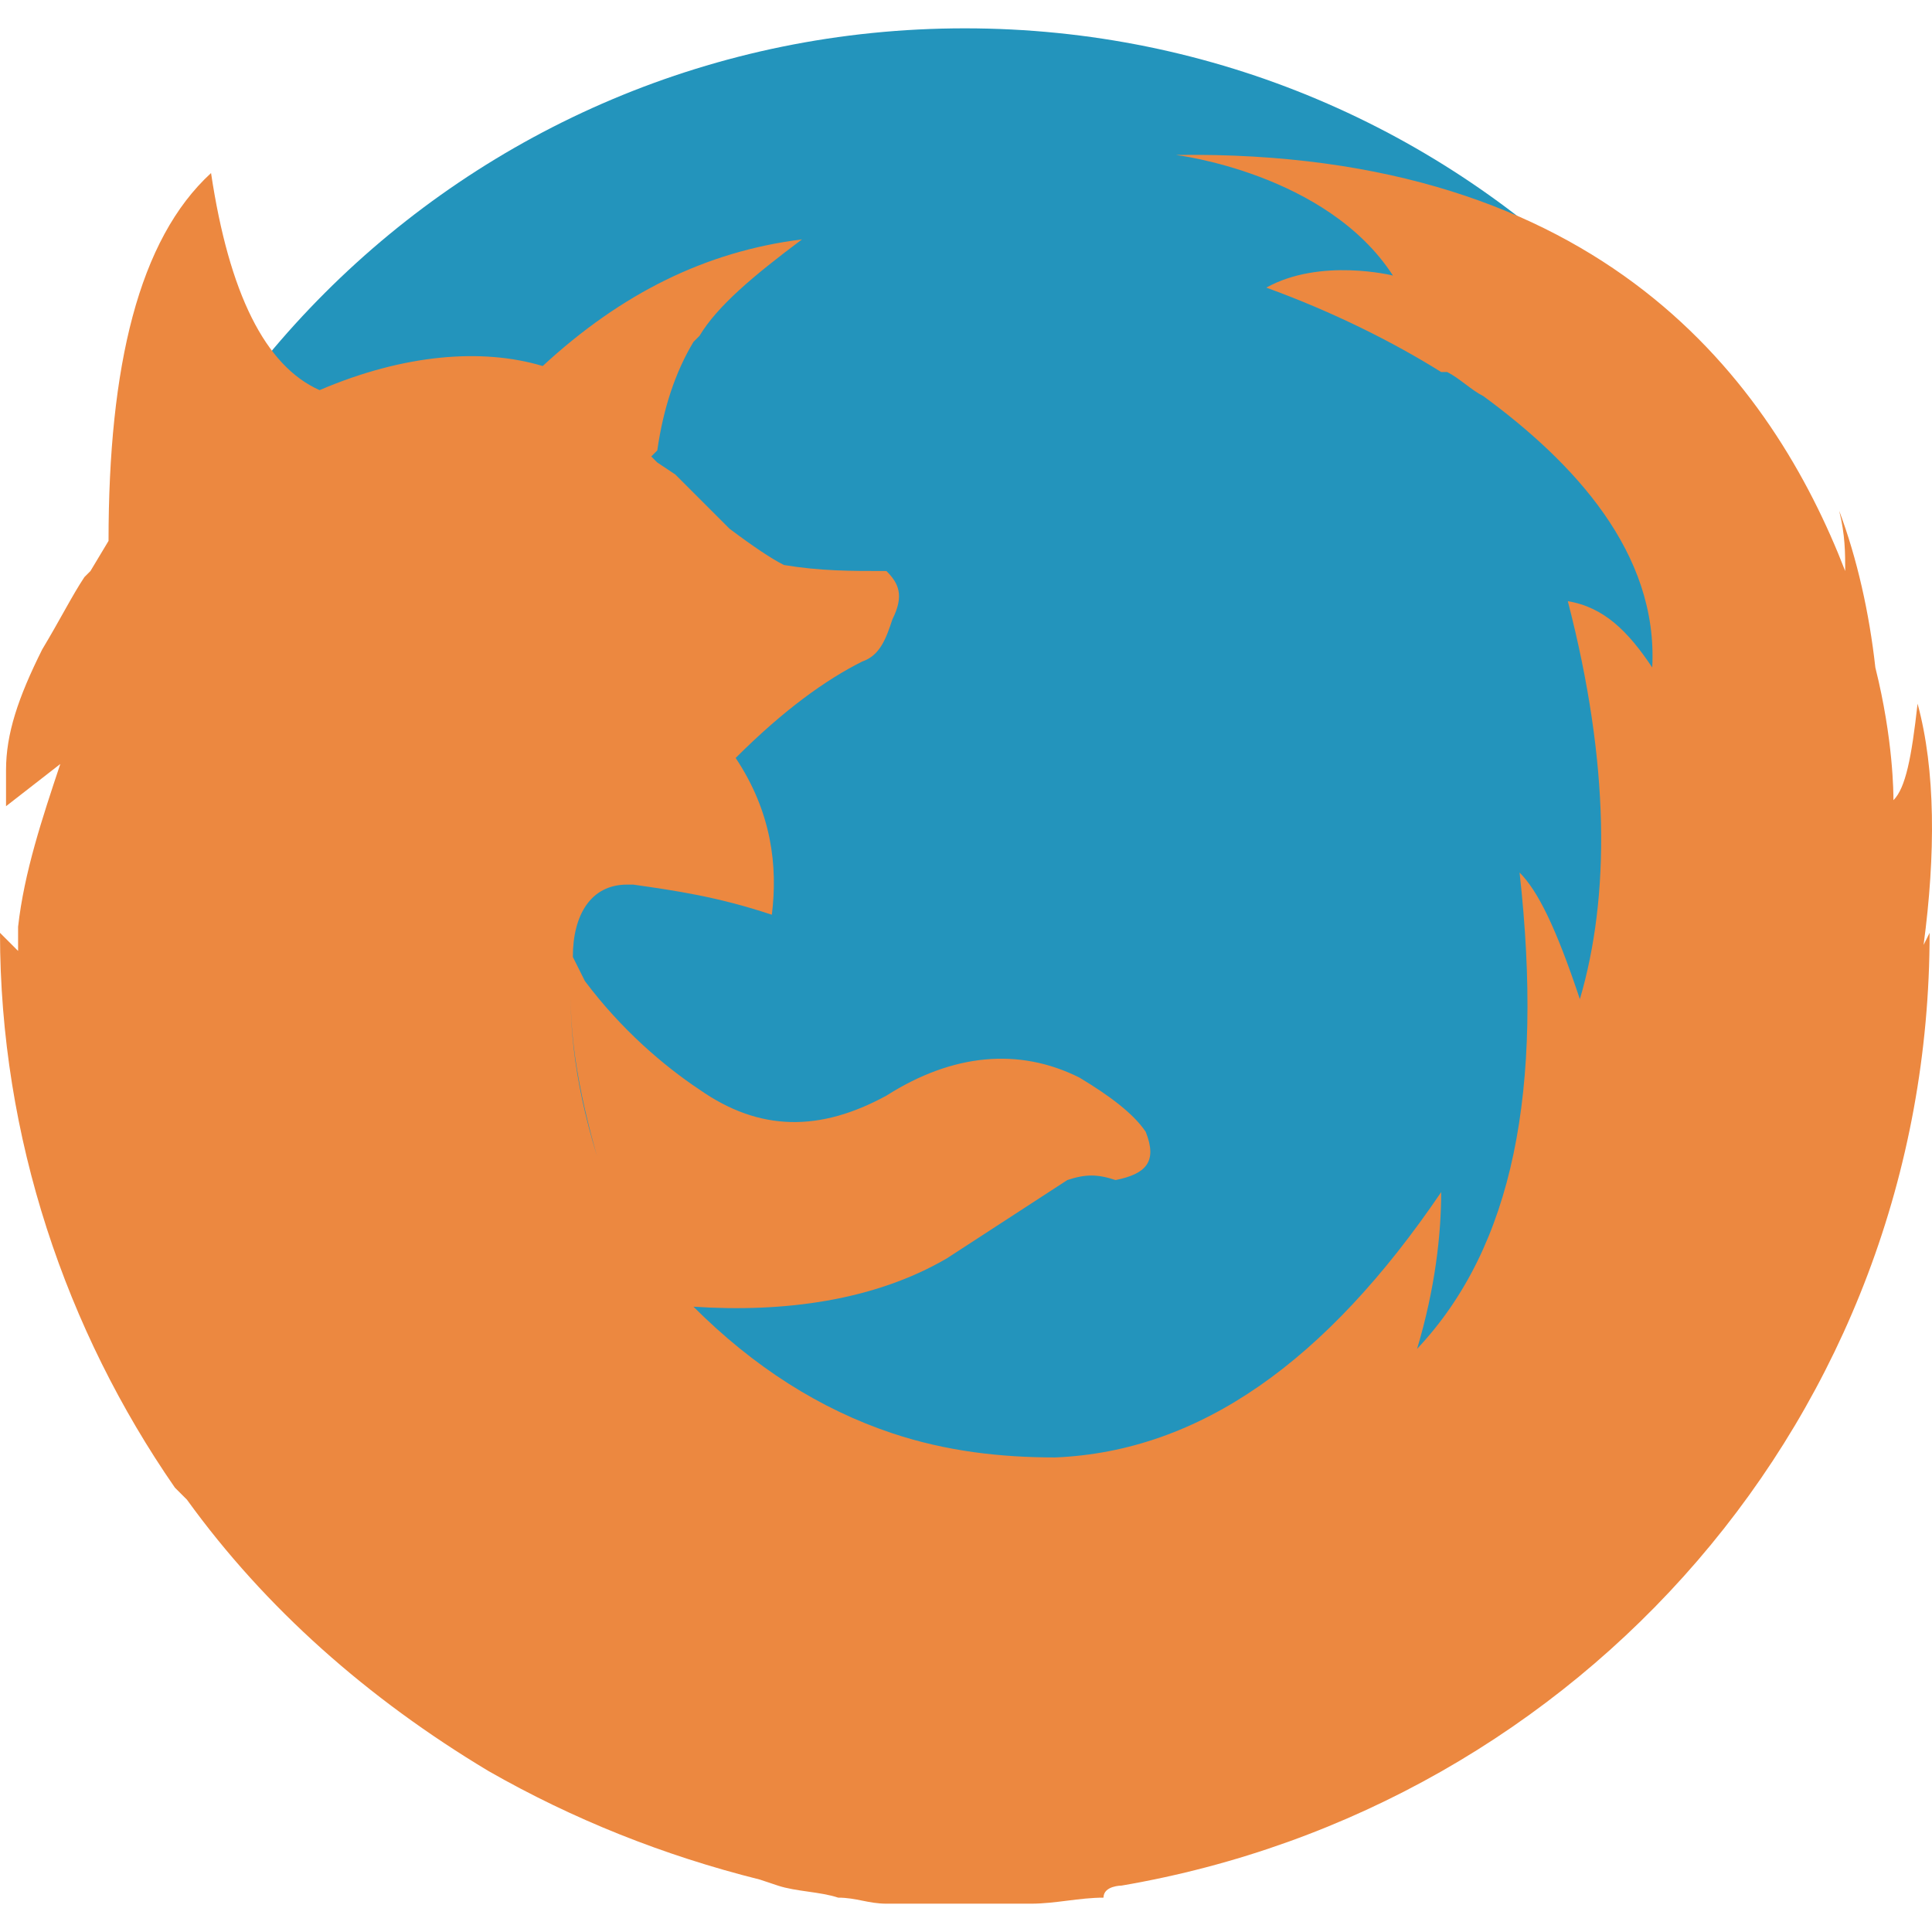
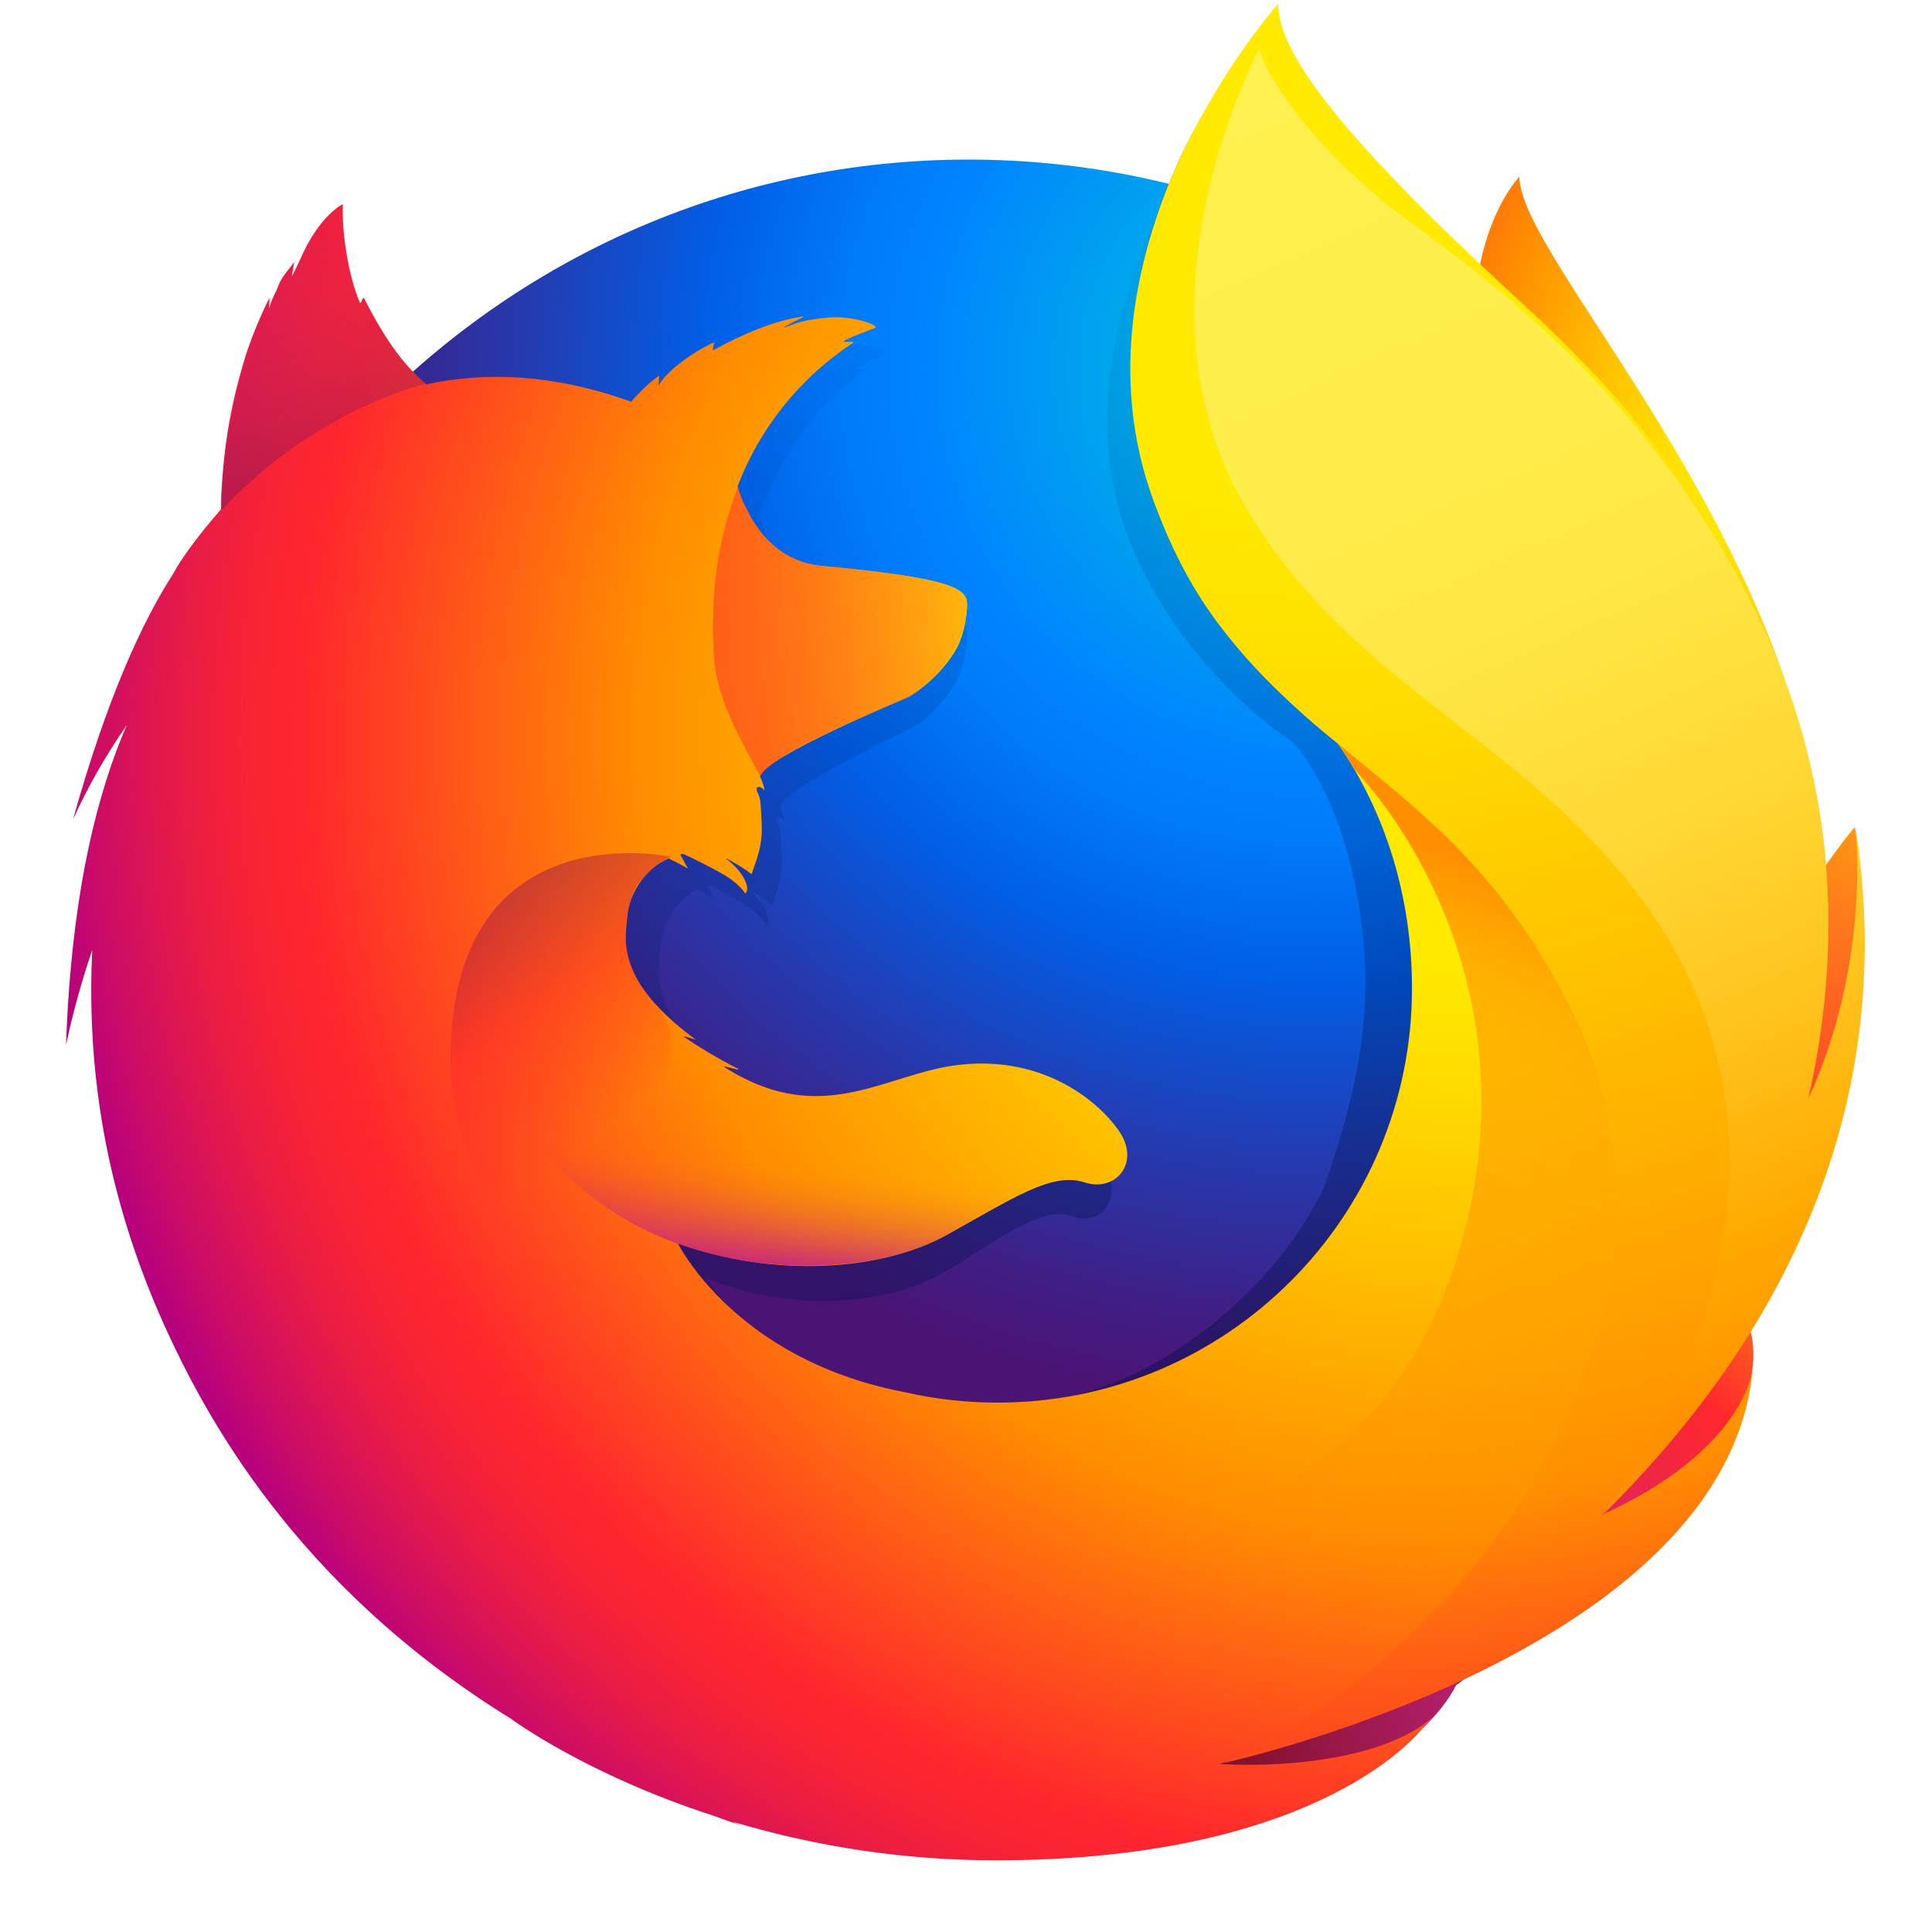
- <svg xmlns="http://www.w3.org/2000/svg" version="1.1" id="Layer_1" x="0px" y="0px" viewBox="0 0 291.678 291.678" style="enable-background:new 0 0 291.678 291.678;" xml:space="preserve">
+ <svg xmlns="http://www.w3.org/2000/svg" id="Firefox_-_Large" data-name="Firefox - Large" viewBox="0 0 1024 1024">
+   <defs>
+     <radialGradient id="radial-gradient" cx="-14480.522" cy="-8329.079" fx="-14509.281" r="450.875" gradientTransform="matrix(0.762, 0.034, -0.05, 1.12, 11560.893, 10069.103)" gradientUnits="userSpaceOnUse">
+       <stop offset="0.045" stop-color="#ffea00" />
+       <stop offset="0.12" stop-color="#ffde00" />
+       <stop offset="0.254" stop-color="#ffbf00" />
+       <stop offset="0.429" stop-color="#ff8e00" />
+       <stop offset="0.769" stop-color="#ff272d" />
+       <stop offset="0.872" stop-color="#e0255a" />
+       <stop offset="0.953" stop-color="#cc2477" />
+       <stop offset="1" stop-color="#c42482" />
+     </radialGradient>
+     <radialGradient id="radial-gradient-2" cx="-7529.669" cy="-7921.608" r="791.229" gradientTransform="translate(9921.963 9899.103) scale(1.225 1.225)" gradientUnits="userSpaceOnUse">
+       <stop offset="0" stop-color="#00ccda" />
+       <stop offset="0.22" stop-color="#0083ff" />
+       <stop offset="0.261" stop-color="#007af9" />
+       <stop offset="0.33" stop-color="#0060e8" />
+       <stop offset="0.333" stop-color="#005fe7" />
+       <stop offset="0.438" stop-color="#2639ad" />
+       <stop offset="0.522" stop-color="#401e84" />
+       <stop offset="0.566" stop-color="#4a1475" />
+     </radialGradient>
+     <linearGradient id="linear-gradient" x1="575.669" y1="731.188" x2="384.231" y2="104.96" gradientUnits="userSpaceOnUse">
+       <stop offset="0" stop-color="#000f43" stop-opacity="0.4" />
+       <stop offset="0.485" stop-color="#001962" stop-opacity="0.173" />
+       <stop offset="1" stop-color="#002079" stop-opacity="0" />
+     </linearGradient>
+     <radialGradient id="radial-gradient-3" cx="-8260.94" cy="-6516.556" r="266.886" gradientTransform="matrix(1.219, 0.123, -0.123, 1.219, 10296.265, 9597.23)" gradientUnits="userSpaceOnUse">
+       <stop offset="0.003" stop-color="#ffea00" />
+       <stop offset="0.497" stop-color="#ff272d" />
+       <stop offset="1" stop-color="#c42482" />
+     </radialGradient>
+     <radialGradient id="radial-gradient-4" cx="-8285.087" cy="-6772.468" r="445.678" gradientTransform="matrix(1.219, 0.123, -0.123, 1.219, 10296.265, 9597.23)" gradientUnits="userSpaceOnUse">
+       <stop offset="0.003" stop-color="#ffe900" />
+       <stop offset="0.157" stop-color="#ffaf0e" />
+       <stop offset="0.316" stop-color="#ff7a1b" />
+       <stop offset="0.472" stop-color="#ff4e26" />
+       <stop offset="0.621" stop-color="#ff2c2e" />
+       <stop offset="0.762" stop-color="#ff1434" />
+       <stop offset="0.892" stop-color="#ff0538" />
+       <stop offset="1" stop-color="#ff0039" />
+     </radialGradient>
+     <radialGradient id="radial-gradient-5" cx="-8222.051" cy="-6359.332" r="408.958" gradientTransform="matrix(1.219, 0.123, -0.123, 1.219, 10296.265, 9597.23)" gradientUnits="userSpaceOnUse">
+       <stop offset="0.003" stop-color="#ff272d" />
+       <stop offset="0.497" stop-color="#c42482" />
+       <stop offset="0.986" stop-color="#620700" />
+     </radialGradient>
+     <radialGradient id="radial-gradient-6" cx="750.189" cy="396.041" fx="778.167" fy="382.212" r="782.18" gradientUnits="userSpaceOnUse">
+       <stop offset="0.156" stop-color="#ffea00" />
+       <stop offset="0.231" stop-color="#ffde00" />
+       <stop offset="0.365" stop-color="#ffbf00" />
+       <stop offset="0.541" stop-color="#ff8e00" />
+       <stop offset="0.763" stop-color="#ff272d" />
+       <stop offset="0.796" stop-color="#f92433" />
+       <stop offset="0.841" stop-color="#e91c45" />
+       <stop offset="0.893" stop-color="#cf0e62" />
+       <stop offset="0.935" stop-color="#b5007f" />
+     </radialGradient>
+     <radialGradient id="radial-gradient-7" cx="691.339" cy="3.289" r="923.615" gradientUnits="userSpaceOnUse">
+       <stop offset="0.279" stop-color="#ffea00" />
+       <stop offset="0.402" stop-color="#fd0" />
+       <stop offset="0.63" stop-color="#ffba00" />
+       <stop offset="0.856" stop-color="#ff9100" />
+       <stop offset="0.933" stop-color="#ff6711" />
+       <stop offset="0.994" stop-color="#ff4a1d" />
+     </radialGradient>
+     <linearGradient id="linear-gradient-2" x1="-8944.65" y1="-6677.742" x2="-8660.289" y2="-6750.226" gradientTransform="matrix(1.219, 0.123, -0.123, 1.219, 10296.265, 9597.23)" gradientUnits="userSpaceOnUse">
+       <stop offset="0" stop-color="#c42482" stop-opacity="0.5" />
+       <stop offset="0.474" stop-color="#ff272d" stop-opacity="0.5" />
+       <stop offset="0.486" stop-color="#ff2c2c" stop-opacity="0.513" />
+       <stop offset="0.675" stop-color="#ff7a1a" stop-opacity="0.72" />
+       <stop offset="0.829" stop-color="#ffb20d" stop-opacity="0.871" />
+       <stop offset="0.942" stop-color="#ffd605" stop-opacity="0.964" />
+       <stop offset="1" stop-color="#ffe302" />
+     </linearGradient>
+     <linearGradient id="linear-gradient-3" x1="245.347" y1="-1082.012" x2="190.775" y2="-1221.859" gradientTransform="matrix(0.995, 0.1, -0.1, 0.995, -173.696, 1313.941)" gradientUnits="userSpaceOnUse">
+       <stop offset="0" stop-color="#891551" stop-opacity="0.6" />
+       <stop offset="1" stop-color="#c42482" stop-opacity="0" />
+     </linearGradient>
+     <linearGradient id="linear-gradient-4" x1="22.04" y1="718.827" x2="116.148" y2="825.714" gradientTransform="matrix(0.995, 0.1, -0.1, 0.995, 305.439, -246.471)" gradientUnits="userSpaceOnUse">
+       <stop offset="0.005" stop-color="#891551" stop-opacity="0.5" />
+       <stop offset="0.484" stop-color="#ff272d" stop-opacity="0.5" />
+       <stop offset="1" stop-color="#ff272d" stop-opacity="0" />
+     </linearGradient>
+     <linearGradient id="linear-gradient-5" x1="200.104" y1="904.616" x2="200.171" y2="829.835" gradientTransform="matrix(0.995, 0.1, -0.1, 0.995, 305.439, -246.471)" gradientUnits="userSpaceOnUse">
+       <stop offset="0" stop-color="#c42482" />
+       <stop offset="0.083" stop-color="#c42482" stop-opacity="0.81" />
+       <stop offset="0.206" stop-color="#c42482" stop-opacity="0.565" />
+       <stop offset="0.328" stop-color="#c42482" stop-opacity="0.362" />
+       <stop offset="0.447" stop-color="#c42482" stop-opacity="0.204" />
+       <stop offset="0.562" stop-color="#c42482" stop-opacity="0.091" />
+       <stop offset="0.673" stop-color="#c42482" stop-opacity="0.023" />
+       <stop offset="0.773" stop-color="#c42482" stop-opacity="0" />
+     </linearGradient>
+     <linearGradient id="linear-gradient-6" x1="655.531" y1="38.12" x2="961.187" y2="721.615" gradientUnits="userSpaceOnUse">
+       <stop offset="0" stop-color="#fff14f" />
+       <stop offset="0.268" stop-color="#ffee4c" />
+       <stop offset="0.452" stop-color="#ffe643" />
+       <stop offset="0.612" stop-color="#ffd834" />
+       <stop offset="0.757" stop-color="#ffc41e" />
+       <stop offset="0.892" stop-color="#ffab02" />
+       <stop offset="0.902" stop-color="#ffa900" />
+       <stop offset="0.949" stop-color="#ffa000" />
+       <stop offset="1" stop-color="#ff9100" />
+     </linearGradient>
+     <linearGradient id="linear-gradient-7" x1="715.885" y1="431.21" x2="571.098" y2="819.96" gradientUnits="userSpaceOnUse">
+       <stop offset="0" stop-color="#ff8e00" />
+       <stop offset="0.04" stop-color="#ff8e00" stop-opacity="0.858" />
+       <stop offset="0.084" stop-color="#ff8e00" stop-opacity="0.729" />
+       <stop offset="0.13" stop-color="#ff8e00" stop-opacity="0.628" />
+       <stop offset="0.178" stop-color="#ff8e00" stop-opacity="0.557" />
+       <stop offset="0.227" stop-color="#ff8e00" stop-opacity="0.514" />
+       <stop offset="0.282" stop-color="#ff8e00" stop-opacity="0.5" />
+       <stop offset="0.389" stop-color="#ff8e00" stop-opacity="0.478" />
+       <stop offset="0.524" stop-color="#ff8e00" stop-opacity="0.416" />
+       <stop offset="0.676" stop-color="#ff8e00" stop-opacity="0.314" />
+       <stop offset="0.838" stop-color="#ff8e00" stop-opacity="0.172" />
+       <stop offset="1" stop-color="#ff8e00" stop-opacity="0" />
+     </linearGradient>
+   </defs>
  <g>
-     <g>
-       <path style="fill:#2394BC;" d="M145.66,4.277c75.561,0,136.556,60.995,136.556,136.556S221.22,277.389,145.66,277.389    S9.104,216.394,9.104,140.833S70.099,4.277,145.66,4.277z" />
-       <path style="fill:#EC8840;" d="M169.329,284.671c69.188-11.835,121.99-71.009,121.99-143.839l-0.91,1.821    c1.821-13.656,1.821-26.401-0.91-36.415c-0.91,8.193-1.821,12.745-3.642,14.566c0-0.91,0-9.104-2.731-20.028    c-0.91-8.193-2.731-16.387-5.462-23.67c0.91,3.641,0.91,6.373,0.91,9.104c-10.924-28.222-36.415-63.726-101.051-62.816    c0,0,22.759,2.731,32.773,18.207c0,0-10.924-2.731-19.118,1.821c10.014,3.641,19.118,8.193,26.401,12.745h0.91    c1.821,0.91,3.641,2.731,5.462,3.641c13.656,10.014,26.401,23.67,25.49,40.967c-3.641-5.462-7.283-9.104-12.745-10.014    c6.373,24.58,6.373,44.608,1.821,60.085c-3.641-10.924-6.373-16.387-9.104-19.118c3.641,32.773-0.91,56.443-15.476,71.919    c2.731-9.104,3.641-17.297,3.641-23.67c-17.297,25.49-36.415,39.146-58.264,40.056c-8.193,0-16.387-0.91-24.58-3.641    c-10.924-3.641-20.939-10.014-30.042-19.118c13.656,0.91,27.311-0.91,38.236-7.283l18.207-11.835l0,0    c2.731-0.91,4.552-0.91,7.283,0c4.552-0.91,6.373-2.731,4.552-7.283c-1.821-2.731-5.462-5.462-10.014-8.193    c-9.104-4.552-19.118-3.641-29.132,2.731c-10.014,5.462-19.118,5.462-28.222-0.91c-5.462-3.641-11.835-9.104-17.297-16.387    l-1.821-3.641c-0.91,8.193,0,17.297,3.641,30.042l0,0l0,0c-3.641-11.835-4.552-21.849-3.641-30.042l0,0    c0-6.373,2.731-10.924,8.193-10.924h-1.821h2.731c6.373,0.91,12.745,1.821,20.939,4.552c0.91-7.283,0-15.476-5.462-23.67l0,0    c7.283-7.283,13.656-11.835,19.118-14.566c2.731-0.91,3.641-3.641,4.552-6.373l0,0l0,0l0,0c1.821-3.641,0.91-5.462-0.91-7.283    c-5.462,0-10.014,0-15.476-0.91l0,0c-1.821-0.91-4.552-2.731-8.193-5.462l-8.193-8.193l-2.731-1.821l0,0l0,0l0,0l-0.91-0.91    l0.91-0.91c0.91-6.373,2.731-11.835,5.462-16.387l0.91-0.91c2.731-4.552,8.193-9.104,15.476-14.566    c-14.566,1.821-27.311,8.193-39.146,19.118c-9.104-2.731-20.939-1.821-33.684,3.641l-1.821,0.91l0,0l1.821-0.91l0,0    c-8.193-3.641-13.656-14.566-16.387-32.773C20.939,36.14,16.387,55.258,16.387,81.659l-2.731,4.552l-0.91,0.91l0,0l0,0l0,0    c-1.821,2.731-3.641,6.373-6.373,10.924c-3.641,7.283-5.462,12.745-5.462,18.207l0,0l0,0v1.821l0,0c0,0.91,0,2.731,0,3.641    l8.193-6.373c-2.731,8.193-5.462,16.387-6.373,24.58v3.641L0,140.833c0,30.953,10.014,60.085,26.401,83.754l0.91,0.91l0.91,0.91    c11.835,16.387,27.311,30.042,45.519,40.967c12.745,7.283,26.401,12.745,40.967,16.387l2.731,0.91    c2.731,0.91,6.373,0.91,9.104,1.821c2.731,0,4.552,0.91,7.283,0.91h2.731h4.552h4.552h3.641h6.373c3.641,0,7.283-0.91,10.924-0.91    C166.598,284.671,169.329,284.671,169.329,284.671z M261.277,107.149v0.91V107.149L261.277,107.149z" />
-     </g>
+     <path d="M805.285,93.558c-23.947,27.884-35.1,90.639-10.818,154.256s61.5,49.8,84.7,114.673c30.623,85.6,16.369,200.589,16.369,200.589s36.814,106.609,62.468-6.633C1014.787,343.74,805.285,145.937,805.285,93.558Z" style="fill: url(#radial-gradient)" />
+     <path id="_Path_" data-name="&lt;Path&gt;" d="M513.072,976.638c245.236,0,443.9-199.739,443.9-446.028S758.308,84.583,513.31,84.583,69.65,284.322,69.65,530.61C69.175,777.137,268.073,976.638,513.072,976.638Z" style="fill: url(#radial-gradient-2)" />
+     <path d="M845.675,805.636a246.888,246.888,0,0,1-30.123,18.183,704,704,0,0,0,38.3-62.961c9.46-10.47,18.126-20.648,25.188-31.653,3.437-5.407,7.313-12.079,11.416-19.819,24.921-44.9,52.4-117.563,53.179-192.2l0-.18c.018-1.837.029-3.675.014-5.515a257.6,257.6,0,0,0-5.712-55.748c.2,1.431.376,2.861.556,4.291-.221-1.1-.407-2.212-.644-3.314.366,2.034.66,4,.976,5.983,5.094,43.217,1.466,85.372-16.682,116.45-.286.454-.58.879-.869,1.323,9.41-47.234,12.558-99.387,2.088-151.6,0,0-4.187-25.383-35.376-102.441-17.952-44.353-49.833-80.716-78-107.207-24.69-30.546-47.114-51.045-59.475-64.06-25.821-27.189-36.643-47.569-41.087-60.867-3.853-1.932-53.135-49.807-57.05-51.631-21.511,33.352-89.162,137.675-56.981,235.146,14.584,44.172,51.467,90.017,90.067,115.736,1.695,1.936,22.969,25.042,33.086,77.157C728.992,524.551,723.5,566.564,702,628.692c-25.286,54.505-90.067,108.388-150.724,113.9C421.6,754.373,374.127,677.484,374.127,677.484c46.336,18.525,97.568,14.65,128.724-4.556,31.4-19.425,50.394-33.827,65.81-28.148,15.2,5.653,27.3-10.756,16.442-27.767a78.5,78.5,0,0,0-79.4-34.573c-31.433,5.109-60.226,30.009-101.412,5.894a85.528,85.528,0,0,1-7.729-5.062c-2.715-1.785,8.826,2.717,6.133.688-8.015-4.354-22.2-13.842-25.88-17.217-.613-.562,6.219,2.179,5.606,1.616-38.51-31.712-33.7-53.134-32.49-66.57.969-10.749,7.964-24.523,19.751-30.11,5.693,3.107,9.24,5.479,9.24,5.479s-2.428-4.961-3.741-7.576c.46-.2.9-.147,1.358-.342,4.664,2.251,14.977,8.1,20.407,11.667,7.072,4.988,9.326,9.436,9.326,9.436s1.862-1.025.485-5.375c-.5-1.784-2.647-7.453-9.652-13.174l.438.049a81.2,81.2,0,0,1,11.867,8.241c1.975-7.181,5.527-14.679,4.746-28.092-.477-9.431-.257-11.873-1.919-15.515-1.488-3.128.834-4.348,3.418-1.1a32.826,32.826,0,0,0-2.208-7.4l.022-.244c3.225-11.236,68.248-40.461,72.981-43.877a67.355,67.355,0,0,0,19.132-20.8c3.617-5.763,6.337-13.848,7-26.112.355-8.844-3.759-14.734-69.507-21.618-17.981-1.771-28.531-14.8-34.526-26.823-1.094-2.59-2.209-4.937-3.325-7.282a58,58,0,0,1-2.558-8.431c10.749-30.873,28.81-56.977,55.367-76.7,1.447-1.318-5.782.338-4.336-.98,1.687-1.538,12.706-5.977,14.787-6.977,2.542-1.2-10.882-6.9-22.732-5.512-12.069,1.36-14.632,2.8-21.073,5.531,2.673-2.661,11.173-6.149,9.18-6.126-13.011,1.995-29.179,9.558-43,18.124a10.731,10.731,0,0,1,.835-4.348c-6.441,2.732-22.26,13.788-26.865,23.142a44.329,44.329,0,0,0,.266-5.4A84.483,84.483,0,0,0,351.9,227.362l-.241.219c-37.358-15.05-70.233-16.024-98.053-9.276-6.086-6.112-9.059-1.644-22.907-32.069-.941-1.832.722,1.809,0,0-2.278-5.9,1.389,7.872,0,0-23.284,18.372-53.92,39.193-68.626,53.89-.182.586,17.156-4.9,0,0-6.008,1.716-5.6,5.281-6.513,37.5-.22,2.443-.025,5.179-.223,7.378-11.748,14.968-19.749,27.643-22.775,34.211-15.193,26.18-31.926,66.992-48.146,131.551A334.364,334.364,0,0,1,110.2,400.365c-13.488,34.267-26.527,88.078-29.134,170.945a483.614,483.614,0,0,1,12.533-50.66,473.038,473.038,0,0,0,34.74,201.061c9.329,22.821,24.76,57.455,51.029,95.4,82.533,86.839,198.945,140.9,327.852,140.9C641.792,958.012,762.635,899.133,845.675,805.636Z" style="fill: url(#linear-gradient)" />
+     <path d="M746.1,868.708c162.87-18.86,234.969-186.7,142.381-190-83.633-2.673-219.527,198.9-142.381,190Z" style="fill: url(#radial-gradient-3)" />
+     <path d="M900.207,644.424c112.056-65.214,82.839-206.08,82.839-206.08S939.8,488.582,910.421,568.664C881.4,647.963,832.837,683.812,900.207,644.424Z" style="fill: url(#radial-gradient-4)" />
+     <path d="M544.474,952.062c156.227,49.851,290.5-73.22,207.733-114.32C676.956,800.676,470.324,928.49,544.474,952.062Z" style="fill: url(#radial-gradient-5)" />
+     <path d="M911.849,704.234c3.8-5.363,8.94-22.535,13.48-30.211C952.911,629.5,953.106,594,953.106,593.187c16.659-83.219,15.148-117.2,4.9-180.043-8.251-50.6-44.322-123.092-75.57-158-32.2-35.965-9.514-24.247-40.692-50.518-27.327-30.293-53.823-60.291-68.253-72.355C669.215,45.094,671.571,26.577,673.579,23.42c-.339.371-.837.922-1.472,1.643C670.872,20.14,670,16,670,16s-57,57-69,152c-7.834,62.021,15.383,126.676,49,168a381.367,381.367,0,0,0,59,58l0-.026c25.4,36.477,39.38,81.489,39.38,129.909,0,121.244-98.341,219.531-219.652,219.531a220.455,220.455,0,0,1-49.134-5.519c-57.236-10.908-90.288-39.781-106.772-59.382-9.447-11.234-13.464-19.423-13.464-19.423,51.283,18.371,107.986,14.528,142.468-4.518,34.749-19.265,55.774-33.546,72.837-27.915,16.82,5.606,30.211-10.667,18.2-27.536-11.771-16.845-42.4-40.97-87.878-34.286-34.789,5.067-66.657,29.76-112.24,5.845a96.313,96.313,0,0,1-8.554-5.02c-3.005-1.771,9.768,2.695,6.787.682-8.87-4.318-24.573-13.728-28.643-17.074-.679-.557,6.883,2.161,6.2,1.6-42.621-31.449-37.3-52.693-35.959-66.018,1.073-10.66,8.814-24.32,21.859-29.86,6.3,3.081,10.226,5.433,10.226,5.433s-2.688-4.92-4.141-7.513c.509-.194.994-.145,1.5-.339,5.162,2.232,16.576,8.029,22.586,11.57,7.827,4.947,10.322,9.358,10.322,9.358s2.061-1.016.536-5.33c-.557-1.769-2.929-7.391-10.682-13.065l.485.049a90.851,90.851,0,0,1,13.134,8.173c2.186-7.121,6.118-14.557,5.253-27.859-.528-9.352-.284-11.775-2.124-15.386-1.647-3.1.924-4.312,3.782-1.088a30.038,30.038,0,0,0-2.444-7.343l.025-.242c3.57-11.143,75.535-40.125,80.773-43.513a70.31,70.31,0,0,0,21.175-20.63c4-5.715,7.014-13.733,7.748-25.895.246-5.48-1.441-9.817-20.5-13.965-11.439-2.49-29.136-4.913-56.433-7.474-19.9-1.756-31.577-14.676-38.212-26.6-1.211-2.569-2.445-4.9-3.68-7.222a53.108,53.108,0,0,1-2.831-8.36,158.47,158.47,0,0,1,61.279-76.063c1.6-1.308-6.4.335-4.8-.972,1.868-1.525,14.063-5.927,16.367-6.919,2.813-1.186-12.044-6.84-25.159-5.466-13.357,1.349-16.194,2.776-23.323,5.486,2.959-2.639,12.366-6.1,10.161-6.075-14.4,1.978-32.3,9.479-47.6,17.973a9.676,9.676,0,0,1,.924-4.312c-7.129,2.709-24.637,13.674-29.734,22.95a39.488,39.488,0,0,0,.294-5.354,88.678,88.678,0,0,0-14.6,13.7l-.267.218c-41.347-14.925-77.732-15.891-108.522-9.2-6.736-6.061-17.566-15.226-32.892-45.4-1.041-1.817-1.6,3.755-2.4,1.961-5.955-13.813-9.553-36.444-8.962-52.046,0,0-12.318,5.614-22.513,29.06-1.893,4.215-3.107,6.54-4.32,8.865-.558.678,1.265-7.7.974-7.244-1.772,3-6.356,7.192-8.371,12.618-1.384,4.021-3.325,6.273-4.564,11.288l-.291.46c-.1-1.478.367-6.081.027-5.137a236.1,236.1,0,0,0-12.308,29.841c-5.489,18.046-11.879,42.61-12.892,74.565-.244,2.423-.027,5.136-.247,7.317-13,14.844-21.858,27.413-25.207,33.928C75.18,329.762,56.66,370.236,38.707,434.259A319.143,319.143,0,0,1,67.245,384.27C52.316,418.253,37.885,471.618,35,553.8a438.522,438.522,0,0,1,13.872-50.24c-2.578,54.8,3.805,122.74,38.449,199.393,20.57,45.087,67.921,136.649,183.62,208.1l-.01.007s39.36,29.3,107.017,51.259c5,1.814,10.065,3.6,15.234,5.333-1.622-.655-3.191-1.344-4.715-2.052a484.883,484.883,0,0,0,138.8,20.4c175.18.149,226.846-70.2,226.846-70.2s-.182.137-.513.377q3.708-3.491,7.143-7.257c-27.639,26.1-90.715,27.832-114.3,25.949,40.223-11.813,66.691-21.806,118.175-41.519Q773.655,890,783.1,885.71c.681-.3,1.368-.625,2.052-.936,1.249-.582,2.486-1.132,3.747-1.744a349.205,349.205,0,0,0,70.262-43.987c51.7-41.3,62.949-81.557,68.829-108.1-.82,2.544-3.375,8.475-5.17,12.316-13.315,28.482-42.841,45.959-74.908,60.948A688.993,688.993,0,0,0,890.3,741.773C900.767,731.39,904.033,715.148,911.849,704.234Z" style="fill: url(#radial-gradient-6)" />
+     <path d="M848.921,802.982c21.08-23.241,40.01-49.824,54.349-79.968,36.9-77.582,93.952-206.58,49.018-341.306C916.775,275.225,868.016,217,806.107,160.122,705.563,67.756,677.482,26.521,677.482,2c0,0-116.089,129.409-65.742,264.381S765.2,396.405,833.419,537.255C913.694,703,768.47,883.869,648.375,934.493c7.353-1.633,266.97-60.383,280.614-208.882C928.68,728.342,922.83,769.414,848.921,802.982Z" style="fill: url(#radial-gradient-7)" />
+     <path d="M512.592,321.373c.393-8.77-4.156-14.66-76.682-21.463-29.839-2.755-41.265-30.334-44.748-41.941-10.61,27.565-14.991,56.49-12.636,91.477,1.61,22.92,17.009,47.521,24.37,61.965,0,0,1.636-2.126,2.391-2.912,13.861-14.431,71.936-36.419,77.392-39.541C488.693,365.159,511.582,348.435,512.592,321.373Z" style="fill: url(#linear-gradient-2)" />
+     <path d="M193.314,158.471c-1.041-1.818-1.6,3.754-2.4,1.961-5.955-13.813-9.578-36.2-8.72-52.022,0,0-12.318,5.614-22.513,29.06-1.893,4.215-3.107,6.54-4.32,8.865-.558.678,1.265-7.7.974-7.244-1.771,3-6.355,7.192-8.346,12.375-1.651,4.239-3.349,6.515-4.613,11.772-.389,1.429.392-6.323.052-5.379-23.711,45.825-28.237,115.114-25.738,112.184,50.478-53.9,108.325-66.683,108.325-66.683-6.155-4.534-19.528-17.625-32.7-44.889Z" style="fill: url(#linear-gradient-3)" />
+     <path d="M384.844,722.1c-69.724-29.769-148.992-71.755-146-167.138,4.075-125.619,117.145-100.791,117.145-100.791-4.267,1.039-15.675,9.162-19.718,17.82-4.273,10.827-12.069,35.276,11.551,60.9,37.089,40.192-76.2,95.356,98.663,199.567,4.41,2.4-40.991-1.43-61.639-10.358Z" style="fill: url(#linear-gradient-4)" />
+     <path d="M360.074,659.5c49.442,17.207,107.04,14.189,141.523-4.858,23.085-12.851,52.7-33.434,70.922-28.353-15.777-6.236-27.726-9.15-42.1-9.862-2.448,0-5.382-.052-8.048-.32a136.228,136.228,0,0,0-15.757.863c-8.9.818-18.766,6.433-27.735,5.532-.485-.049,8.7-3.774,7.953-3.605-4.752.991-9.915,1.205-15.37,1.881-3.467.386-6.449.82-9.891.963-102.982,8.733-190.017-55.813-190.017-55.813-7.408,24.95,33.166,74.3,88.521,93.572Z" style="fill: url(#linear-gradient-5)" />
+     <path d="M848.738,803.646C952.9,701.376,1005.6,577.061,983.321,437.627c0,0,8.9,71.5-24.848,144.628,16.213-71.393,18.1-160.114-24.975-251.988C876.005,207.636,781.45,143.109,745.351,116.189,690.656,75.4,667.983,33.87,667.574,25.3c-16.339,33.477-65.766,148.2-5.31,247,56.64,92.564,145.865,120.039,208.328,204.947C985.667,633.667,848.738,803.646,848.738,803.646Z" style="fill: url(#linear-gradient-6)" />
+     <path d="M833.814,537.551C797.412,462.35,751.978,429.55,709,394c5,7,6.232,9.473,9,14,37.827,40.316,93.607,138.656,53.11,262.107C694.881,902.482,389.967,793.057,358,762.319c12.932,134.489,238.036,198.845,384.6,111.63C826,795,893.468,660.788,833.814,537.551Z" style="fill: url(#linear-gradient-7)" />
  </g>
-   <g>
- </g>
-   <g>
- </g>
-   <g>
- </g>
-   <g>
- </g>
-   <g>
- </g>
-   <g>
- </g>
-   <g>
- </g>
-   <g>
- </g>
-   <g>
- </g>
-   <g>
- </g>
-   <g>
- </g>
-   <g>
- </g>
-   <g>
- </g>
-   <g>
- </g>
-   <g>
- </g>
</svg>
